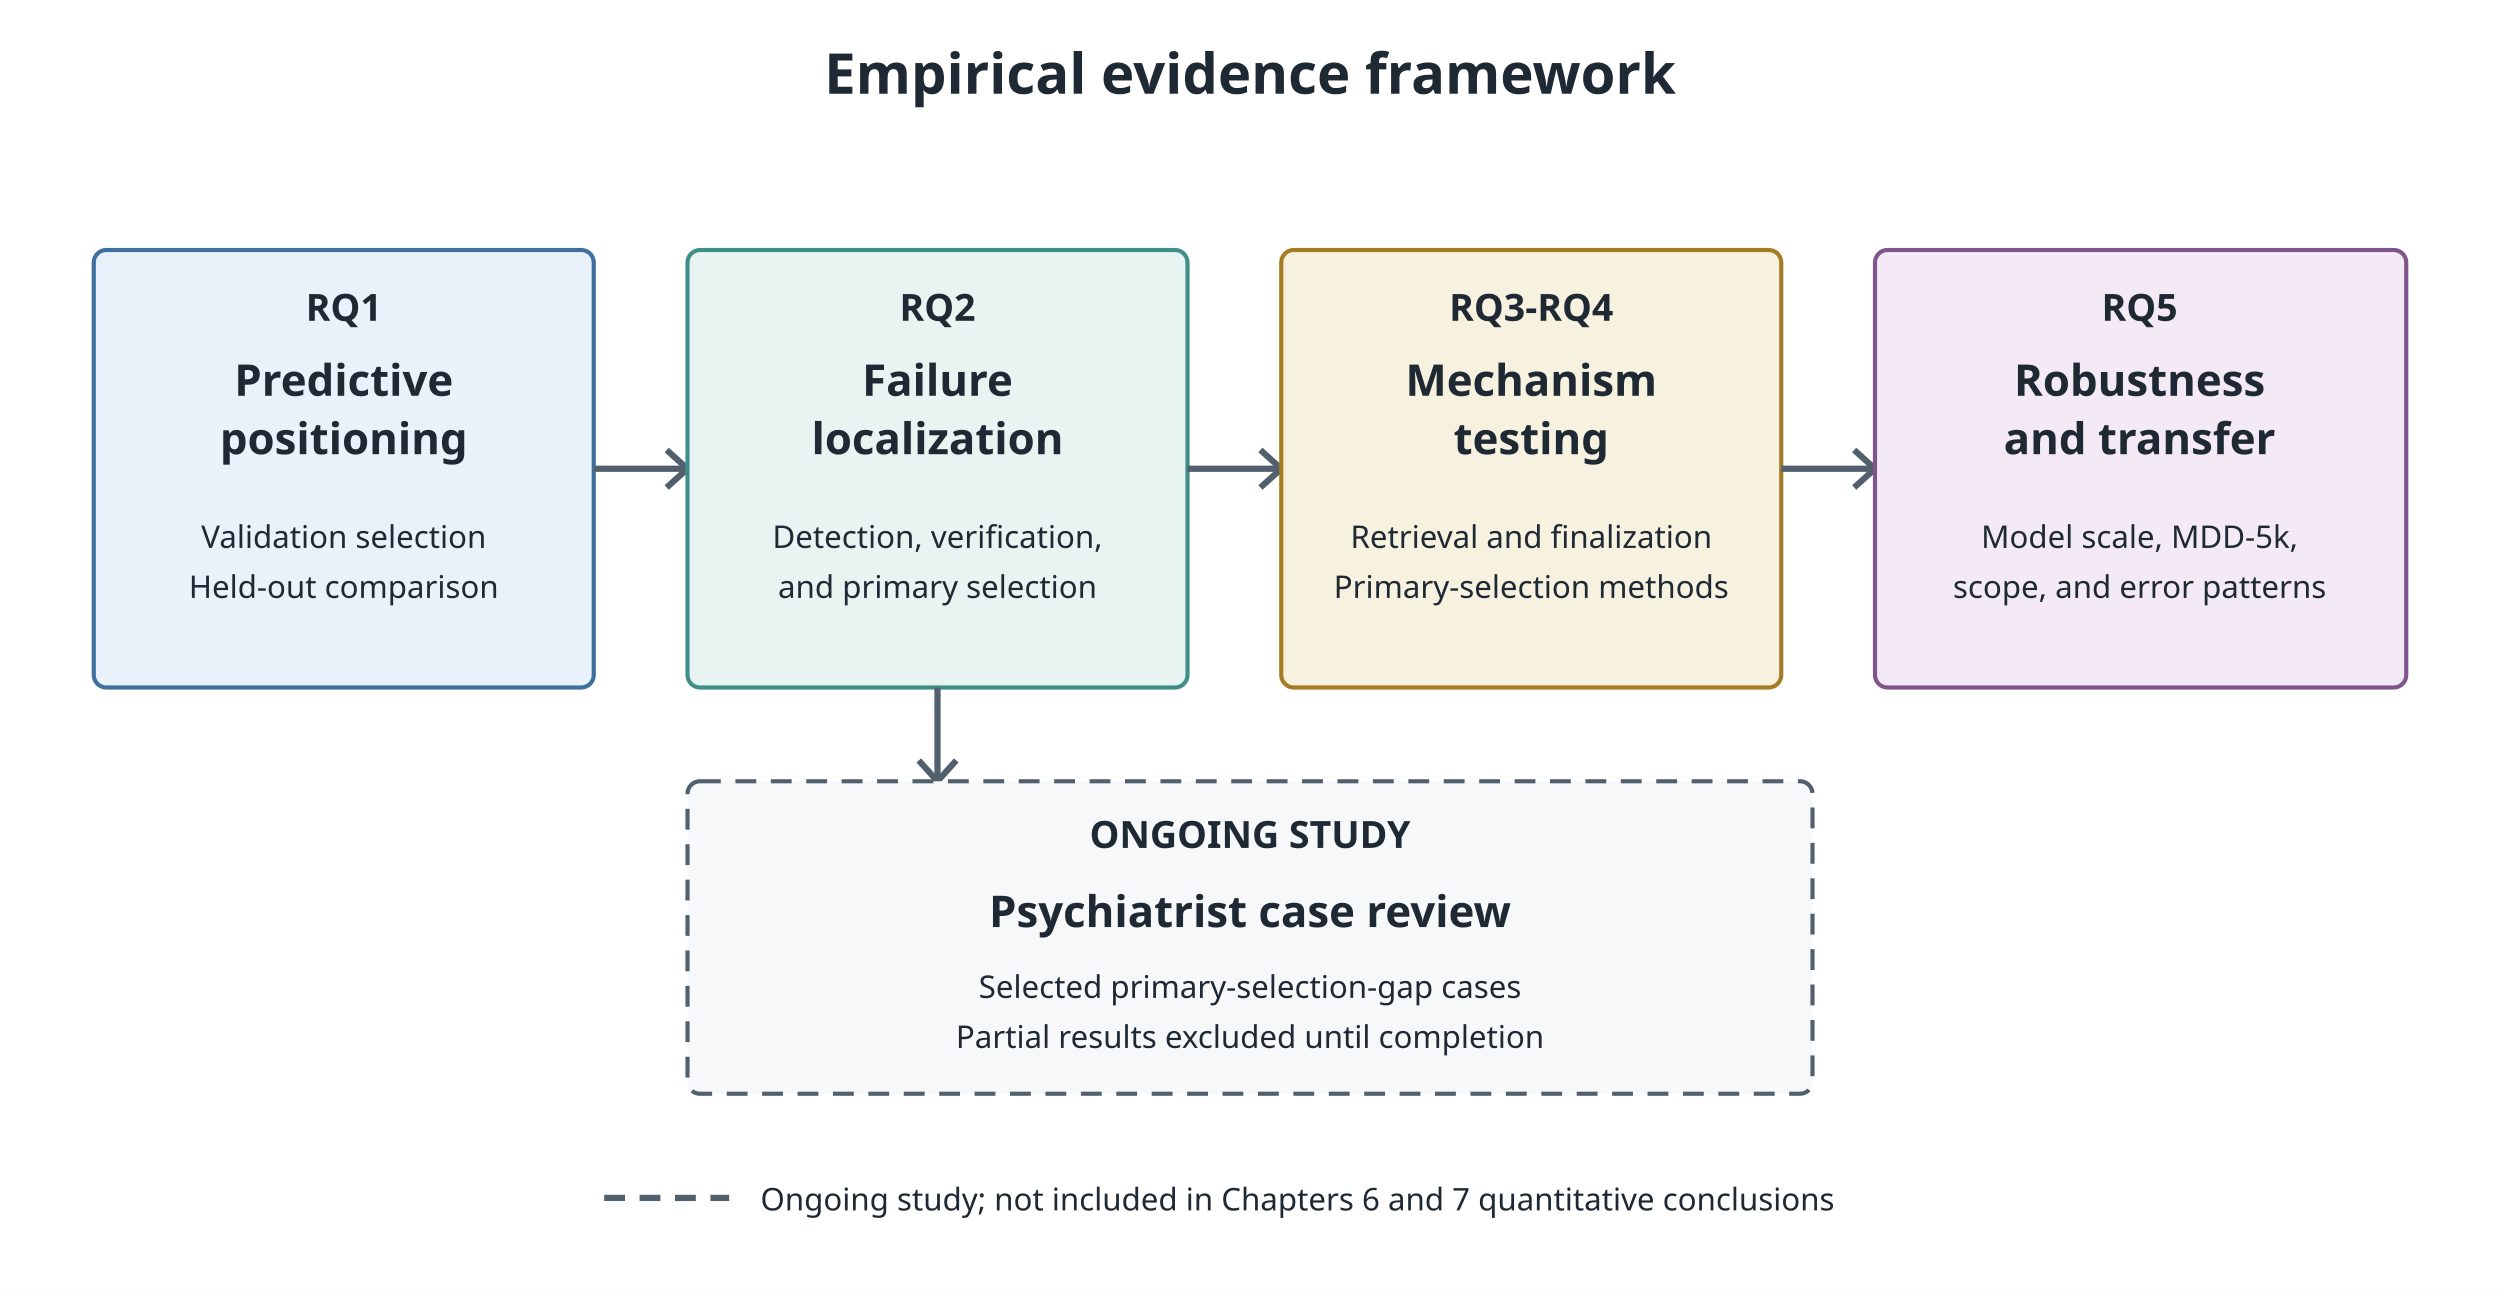
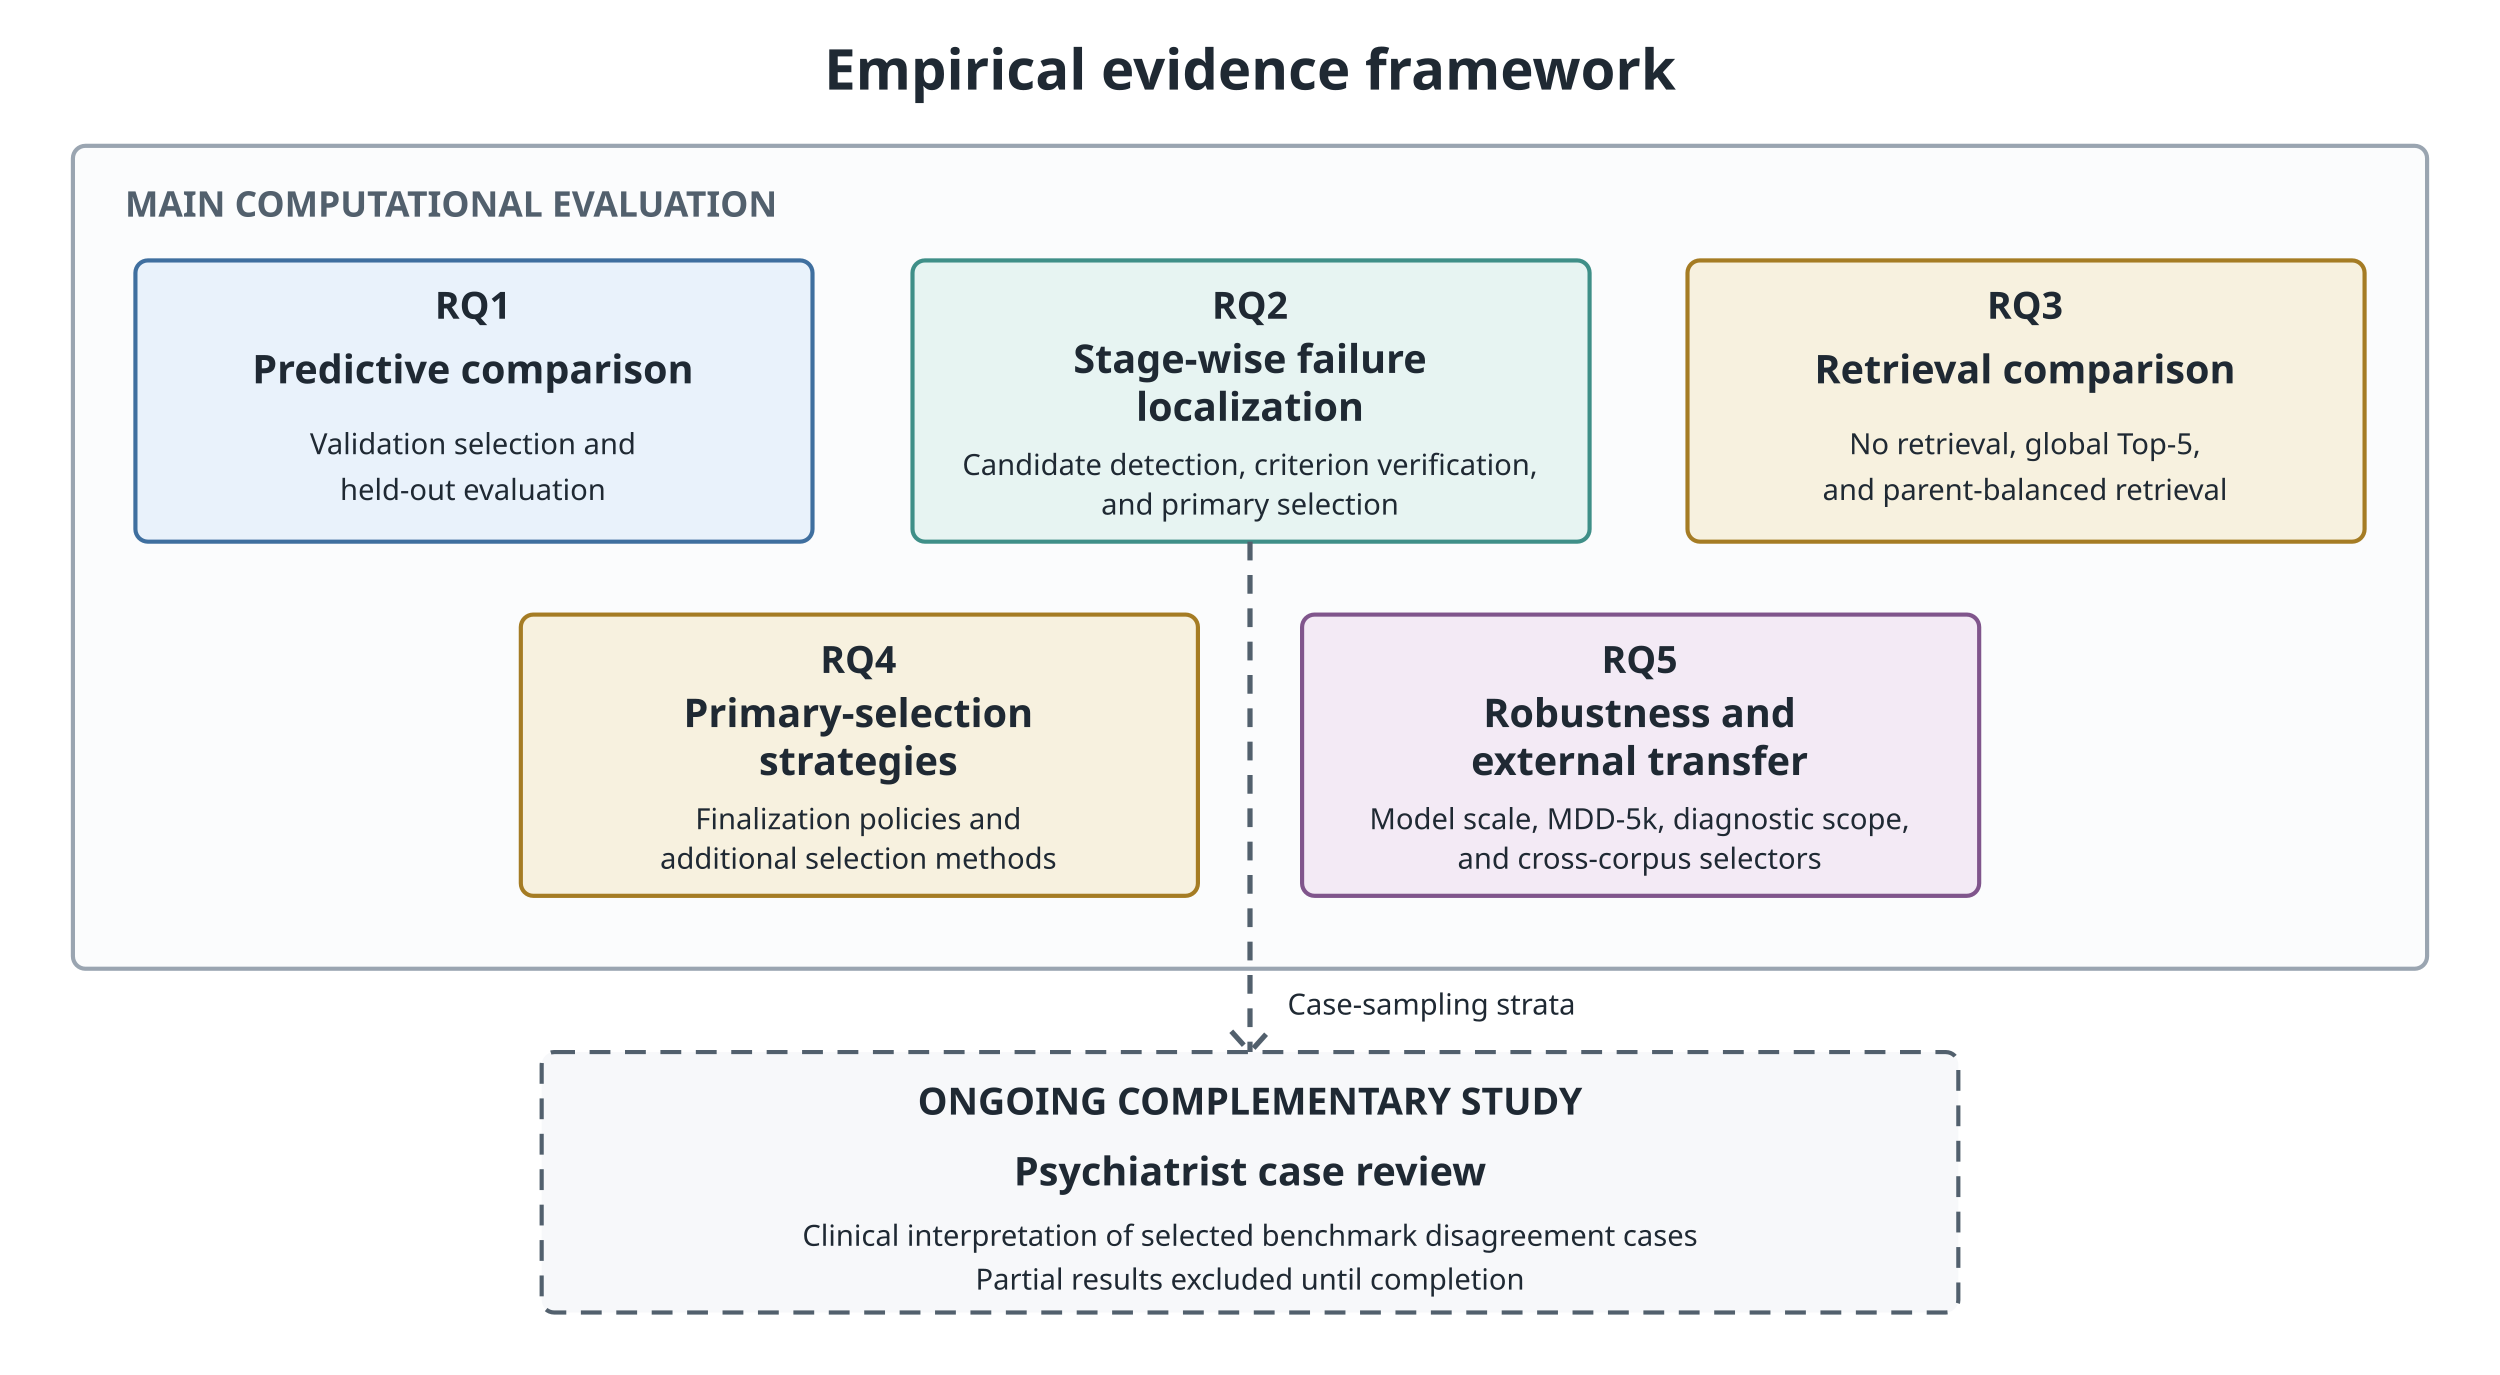
- <svg xmlns="http://www.w3.org/2000/svg" width="1200" height="620" viewBox="0 0 1200 620">
-   <rect width="1200" height="620" fill="#ffffff" />
+ <svg xmlns="http://www.w3.org/2000/svg" width="1200" height="660" viewBox="0 0 1200 660">
+   <rect width="1200" height="660" fill="#ffffff" />
  <style>
    text { font-family: Verdana; fill: #1f2933; }
    .title { font-size: 27px; font-weight: 700; }
+     .group { font-size: 17px; font-weight: 700; fill: #52606d; }
    .rq { font-size: 18px; font-weight: 700; }
-     .heading { font-size: 21px; font-weight: 700; }
-     .detail { font-size: 15px; }
-     .arrow { stroke: #52606d; stroke-width: 3; fill: none; }
+     .heading { font-size: 19px; font-weight: 700; }
+     .detail { font-size: 14px; }
+     .connector { stroke: #52606d; stroke-width: 2.5; fill: none; stroke-dasharray: 9 7; }
  </style>
-   <text x="600" y="45" text-anchor="middle" class="title">Empirical evidence framework</text>
-   <rect x="45" y="120" width="240" height="210" rx="6" fill="#e9f2fb" stroke="#3f6f9f" stroke-width="2" />
-   <text x="165" y="154" text-anchor="middle" class="rq">RQ1</text>
-   <text x="165" y="190" text-anchor="middle" class="heading">Predictive</text>
-   <text x="165" y="218" text-anchor="middle" class="heading">positioning</text>
-   <text x="165" y="263" text-anchor="middle" class="detail">Validation selection</text>
-   <text x="165" y="287" text-anchor="middle" class="detail">Held-out comparison</text>
-   <path d="M 285 225 L 330 225" class="arrow" />
-   <path d="M 320 216 L 330 225 L 320 234" class="arrow" />
-   <rect x="330" y="120" width="240" height="210" rx="6" fill="#e7f4f2" stroke="#3f8f88" stroke-width="2" />
-   <text x="450" y="154" text-anchor="middle" class="rq">RQ2</text>
-   <text x="450" y="190" text-anchor="middle" class="heading">Failure</text>
-   <text x="450" y="218" text-anchor="middle" class="heading">localization</text>
-   <text x="450" y="263" text-anchor="middle" class="detail">Detection, verification,</text>
-   <text x="450" y="287" text-anchor="middle" class="detail">and primary selection</text>
-   <path d="M 570 225 L 615 225" class="arrow" />
-   <path d="M 605 216 L 615 225 L 605 234" class="arrow" />
-   <rect x="615" y="120" width="240" height="210" rx="6" fill="#f7f1df" stroke="#a57c24" stroke-width="2" />
-   <text x="735" y="154" text-anchor="middle" class="rq">RQ3-RQ4</text>
-   <text x="735" y="190" text-anchor="middle" class="heading">Mechanism</text>
-   <text x="735" y="218" text-anchor="middle" class="heading">testing</text>
-   <text x="735" y="263" text-anchor="middle" class="detail">Retrieval and finalization</text>
-   <text x="735" y="287" text-anchor="middle" class="detail">Primary-selection methods</text>
-   <path d="M 855 225 L 900 225" class="arrow" />
-   <path d="M 890 216 L 900 225 L 890 234" class="arrow" />
-   <rect x="900" y="120" width="255" height="210" rx="6" fill="#f3eaf5" stroke="#80558c" stroke-width="2" />
-   <text x="1027" y="154" text-anchor="middle" class="rq">RQ5</text>
-   <text x="1027" y="190" text-anchor="middle" class="heading">Robustness</text>
-   <text x="1027" y="218" text-anchor="middle" class="heading">and transfer</text>
-   <text x="1027" y="263" text-anchor="middle" class="detail">Model scale, MDD-5k,</text>
-   <text x="1027" y="287" text-anchor="middle" class="detail">scope, and error patterns</text>
-   <path d="M 450 330 L 450 375" class="arrow" />
-   <path d="M 441 365 L 450 375 L 459 365" class="arrow" />
-   <rect x="330" y="375" width="540" height="150" rx="6" fill="#f7f8fa" stroke="#52606d" stroke-width="2" stroke-dasharray="10 7" />
-   <text x="600" y="407" text-anchor="middle" class="rq">ONGOING STUDY</text>
-   <text x="600" y="445" text-anchor="middle" class="heading">Psychiatrist case review</text>
-   <text x="600" y="479" text-anchor="middle" class="detail">Selected primary-selection-gap cases</text>
-   <text x="600" y="503" text-anchor="middle" class="detail">Partial results excluded until completion</text>
-   <line x1="290" y1="575" x2="350" y2="575" stroke="#52606d" stroke-width="3" stroke-dasharray="10 7" />
-   <text x="365" y="581" class="detail">Ongoing study; not included in Chapters 6 and 7 quantitative conclusions</text>
+   <text x="600" y="43" text-anchor="middle" class="title">Empirical evidence framework</text>
+   <rect x="35" y="70" width="1130" height="395" rx="6" fill="#fbfcfd" stroke="#9aa5b1" stroke-width="2" />
+   <text x="60" y="104" class="group">MAIN COMPUTATIONAL EVALUATION</text>
+   <rect x="65" y="125" width="325" height="135" rx="6" fill="#e9f2fb" stroke="#3f6f9f" stroke-width="2" />
+   <text x="227" y="153" text-anchor="middle" class="rq">RQ1</text>
+   <text x="227" y="184" text-anchor="middle" class="heading">Predictive comparison</text>
+   <text x="227" y="218" text-anchor="middle" class="detail">Validation selection and</text>
+   <text x="227" y="240" text-anchor="middle" class="detail">held-out evaluation</text>
+   <rect x="438" y="125" width="325" height="135" rx="6" fill="#e7f4f2" stroke="#3f8f88" stroke-width="2" />
+   <text x="600" y="153" text-anchor="middle" class="rq">RQ2</text>
+   <text x="600" y="179" text-anchor="middle" class="heading">Stage-wise failure</text>
+   <text x="600" y="202" text-anchor="middle" class="heading">localization</text>
+   <text x="600" y="228" text-anchor="middle" class="detail">Candidate detection, criterion verification,</text>
+   <text x="600" y="247" text-anchor="middle" class="detail">and primary selection</text>
+   <rect x="810" y="125" width="325" height="135" rx="6" fill="#f7f1df" stroke="#a57c24" stroke-width="2" />
+   <text x="972" y="153" text-anchor="middle" class="rq">RQ3</text>
+   <text x="972" y="184" text-anchor="middle" class="heading">Retrieval comparison</text>
+   <text x="972" y="218" text-anchor="middle" class="detail">No retrieval, global Top-5,</text>
+   <text x="972" y="240" text-anchor="middle" class="detail">and parent-balanced retrieval</text>
+   <rect x="250" y="295" width="325" height="135" rx="6" fill="#f7f1df" stroke="#a57c24" stroke-width="2" />
+   <text x="412" y="323" text-anchor="middle" class="rq">RQ4</text>
+   <text x="412" y="349" text-anchor="middle" class="heading">Primary-selection</text>
+   <text x="412" y="372" text-anchor="middle" class="heading">strategies</text>
+   <text x="412" y="398" text-anchor="middle" class="detail">Finalization policies and</text>
+   <text x="412" y="417" text-anchor="middle" class="detail">additional selection methods</text>
+   <rect x="625" y="295" width="325" height="135" rx="6" fill="#f3eaf5" stroke="#80558c" stroke-width="2" />
+   <text x="787" y="323" text-anchor="middle" class="rq">RQ5</text>
+   <text x="787" y="349" text-anchor="middle" class="heading">Robustness and</text>
+   <text x="787" y="372" text-anchor="middle" class="heading">external transfer</text>
+   <text x="787" y="398" text-anchor="middle" class="detail">Model scale, MDD-5k, diagnostic scope,</text>
+   <text x="787" y="417" text-anchor="middle" class="detail">and cross-corpus selectors</text>
+   <path d="M 600 260 L 600 505" class="connector" />
+   <path d="M 591 495 L 600 505 L 609 495" class="connector" />
+   <rect x="610" y="470" width="170" height="24" fill="#ffffff" />
+   <text x="618" y="487" class="detail">Case-sampling strata</text>
+   <rect x="260" y="505" width="680" height="125" rx="6" fill="#f7f8fa" stroke="#52606d" stroke-width="2" stroke-dasharray="10 7" />
+   <text x="600" y="535" text-anchor="middle" class="rq">ONGOING COMPLEMENTARY STUDY</text>
+   <text x="600" y="569" text-anchor="middle" class="heading">Psychiatrist case review</text>
+   <text x="600" y="598" text-anchor="middle" class="detail">Clinical interpretation of selected benchmark disagreement cases</text>
+   <text x="600" y="619" text-anchor="middle" class="detail">Partial results excluded until completion</text>
</svg>
